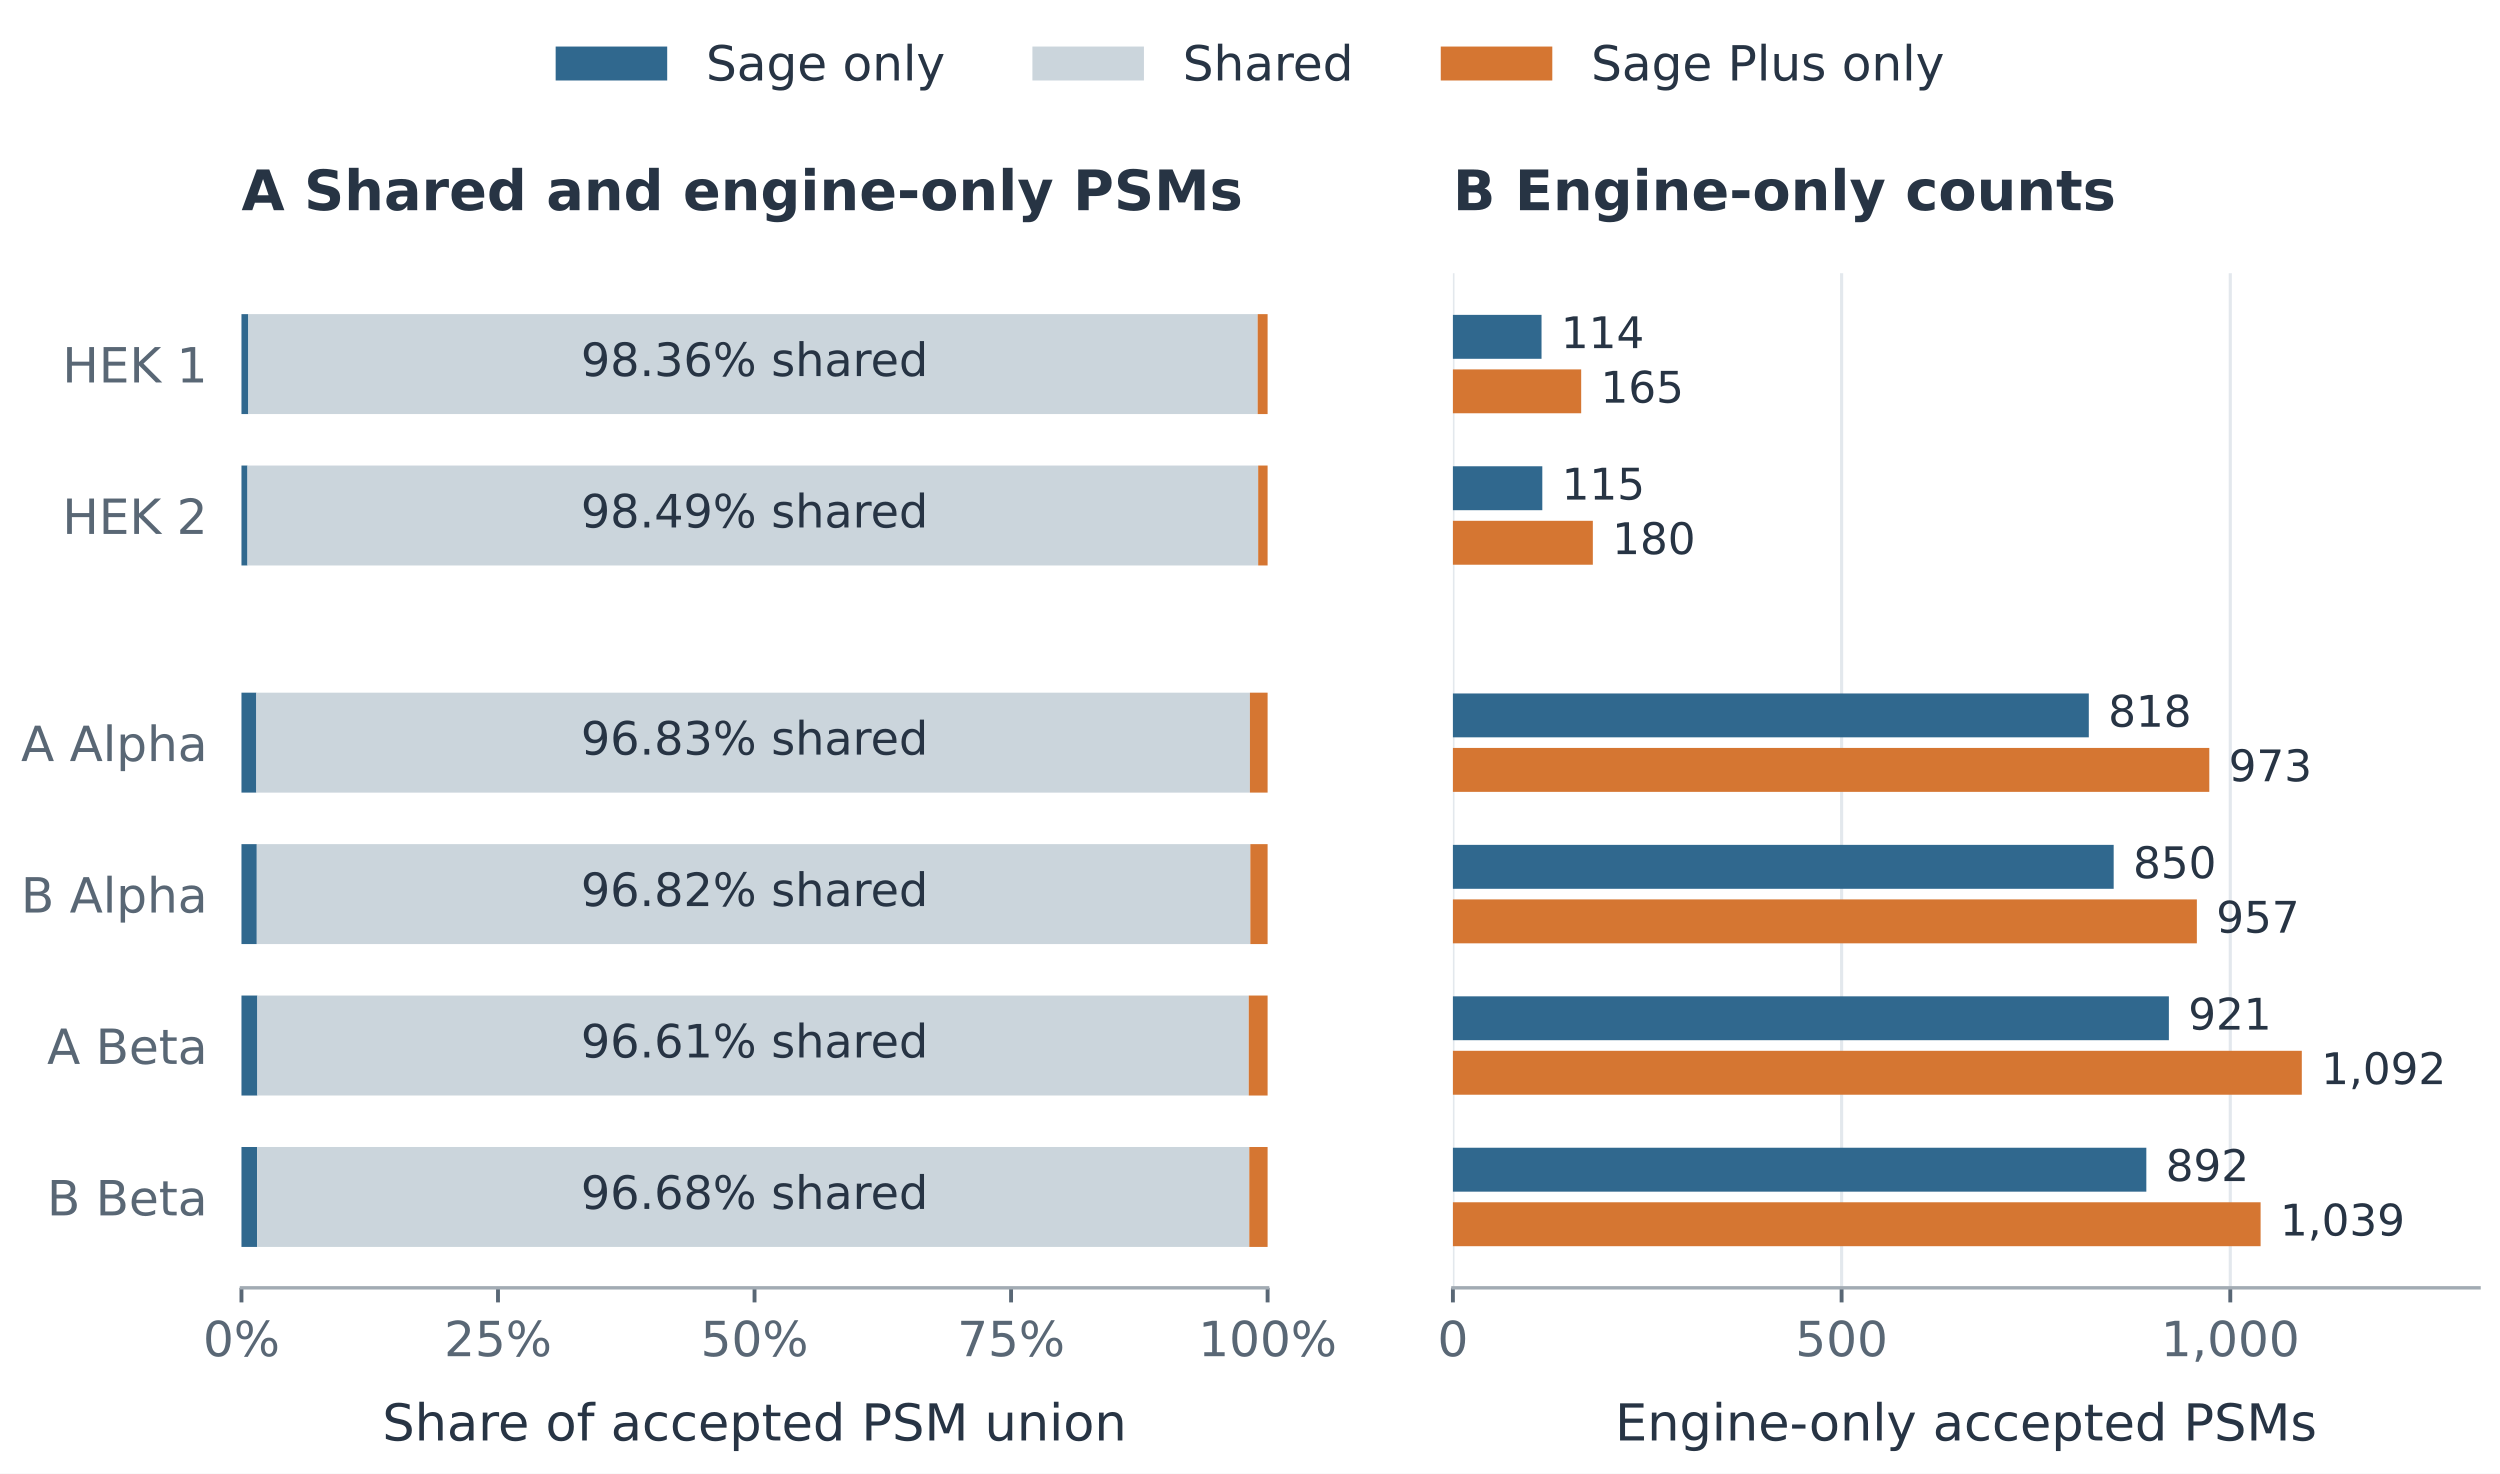
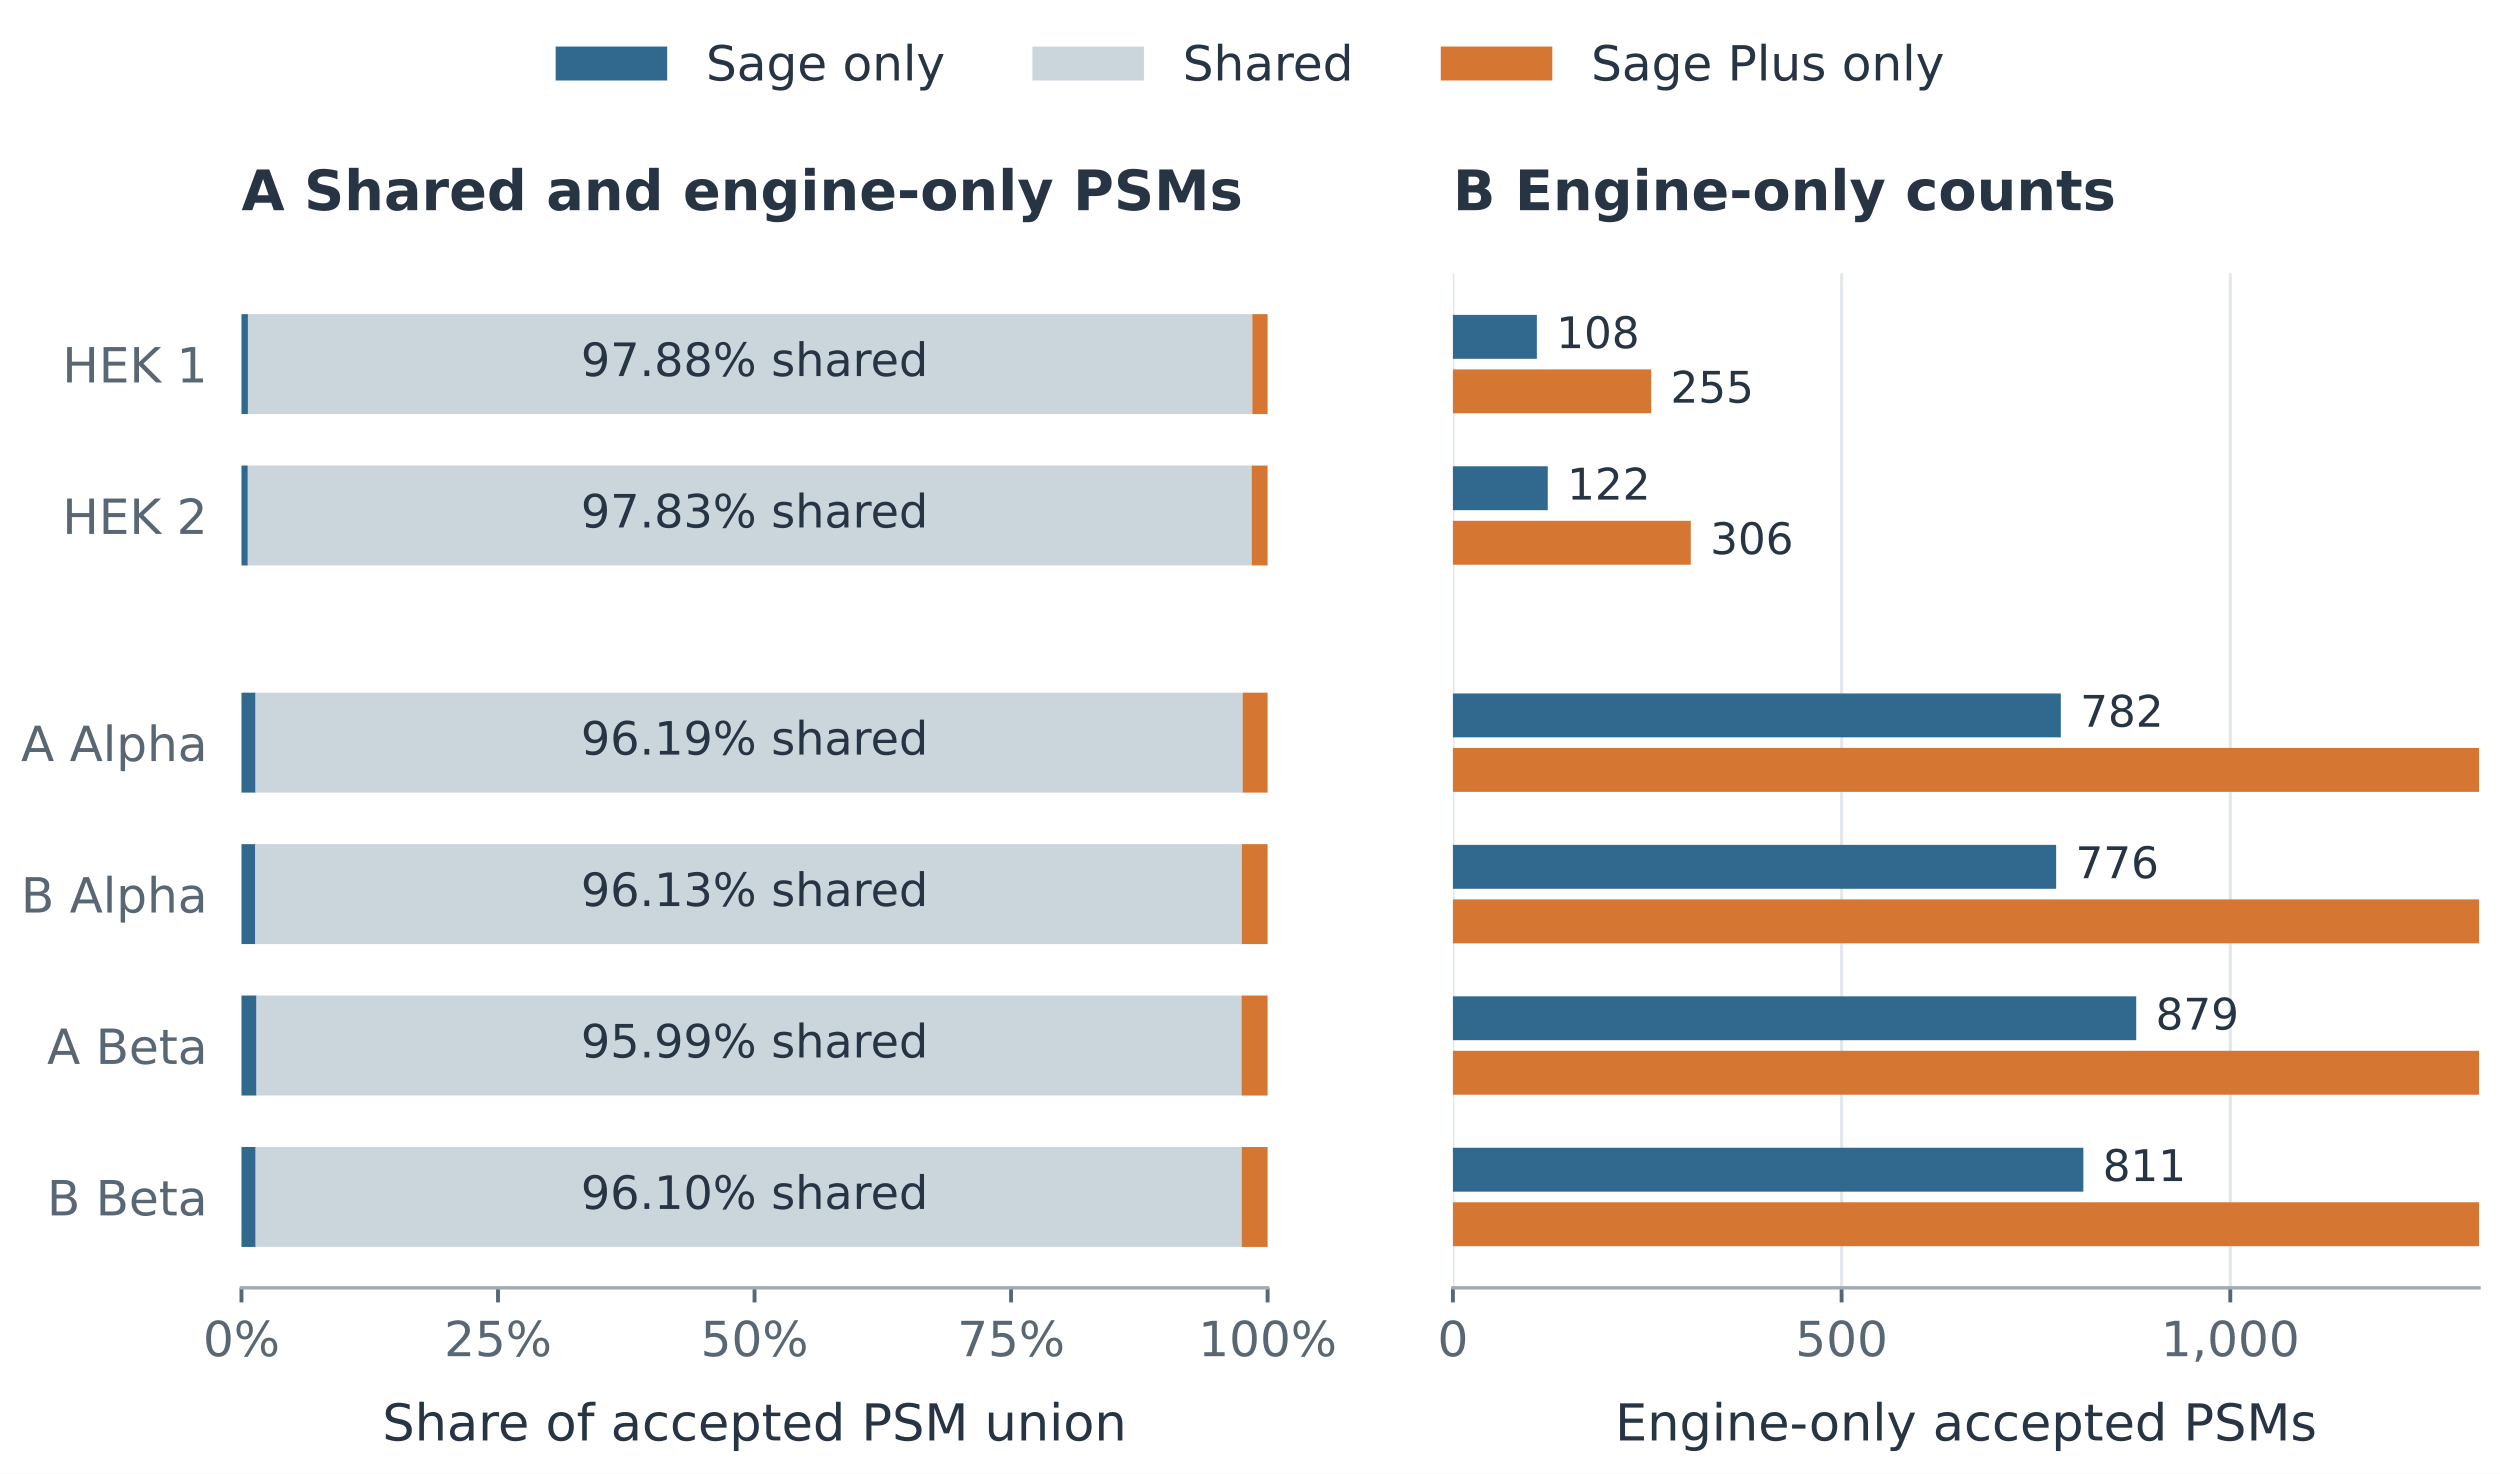
<svg xmlns="http://www.w3.org/2000/svg" xmlns:xlink="http://www.w3.org/1999/xlink" width="515.52pt" height="303.88pt" viewBox="0 0 515.52 303.88" version="1.1">
  <defs>
    <style type="text/css">*{stroke-linejoin: round; stroke-linecap: butt}</style>
  </defs>
  <g id="figure_1">
    <g id="patch_1">
      <path d="M 0 303.88  L 515.52 303.88  L 515.52 0  L 0 0  z " style="fill: #ffffff" />
    </g>
    <g id="axes_1">
      <g id="patch_2">
        <path d="M 49.792 265.559  L 261.39 265.559  L 261.39 56.339  L 49.792 56.339  z " style="fill: #ffffff" />
      </g>
      <g id="matplotlib.axis_1">
        <g id="xtick_1">
          <g id="line2d_1">
            <defs>
              <path id="ma67647b1fe" d="M 0 0  L 0 3  " style="stroke: #596775; stroke-width: 0.8" />
            </defs>
            <g>
              <use xlink:href="#ma67647b1fe" x="49.792" y="265.559" style="fill: #596775; stroke: #596775; stroke-width: 0.8" />
            </g>
          </g>
          <g id="text_1">
            <text style="font-size: 10px; font-family: 'DejaVu Sans'; text-anchor: middle; fill: #596775" x="49.792" y="279.657" transform="rotate(-0 49.79187 279.6568)">0%</text>
          </g>
        </g>
        <g id="xtick_2">
          <g id="line2d_2">
            <g>
              <use xlink:href="#ma67647b1fe" x="102.691" y="265.559" style="fill: #596775; stroke: #596775; stroke-width: 0.8" />
            </g>
          </g>
          <g id="text_2">
            <text style="font-size: 10px; font-family: 'DejaVu Sans'; text-anchor: middle; fill: #596775" x="102.691" y="279.657" transform="rotate(-0 102.6914 279.6568)">25%</text>
          </g>
        </g>
        <g id="xtick_3">
          <g id="line2d_3">
            <g>
              <use xlink:href="#ma67647b1fe" x="155.591" y="265.559" style="fill: #596775; stroke: #596775; stroke-width: 0.8" />
            </g>
          </g>
          <g id="text_3">
            <text style="font-size: 10px; font-family: 'DejaVu Sans'; text-anchor: middle; fill: #596775" x="155.591" y="279.657" transform="rotate(-0 155.591 279.6568)">50%</text>
          </g>
        </g>
        <g id="xtick_4">
          <g id="line2d_4">
            <g>
              <use xlink:href="#ma67647b1fe" x="208.491" y="265.559" style="fill: #596775; stroke: #596775; stroke-width: 0.8" />
            </g>
          </g>
          <g id="text_4">
            <text style="font-size: 10px; font-family: 'DejaVu Sans'; text-anchor: middle; fill: #596775" x="208.491" y="279.657" transform="rotate(-0 208.4905 279.6568)">75%</text>
          </g>
        </g>
        <g id="xtick_5">
          <g id="line2d_5">
            <g>
              <use xlink:href="#ma67647b1fe" x="261.39" y="265.559" style="fill: #596775; stroke: #596775; stroke-width: 0.8" />
            </g>
          </g>
          <g id="text_5">
            <text style="font-size: 10px; font-family: 'DejaVu Sans'; text-anchor: middle; fill: #596775" x="261.39" y="279.657" transform="rotate(-0 261.39 279.6568)">100%</text>
          </g>
        </g>
        <g id="text_6">
          <text style="font-size: 10.5px; font-family: 'DejaVu Sans'; text-anchor: middle; fill: #273444" x="155.591" y="297.038" transform="rotate(-0 155.591 297.0375)">Share of accepted PSM union</text>
        </g>
      </g>
      <g id="matplotlib.axis_2">
        <g id="ytick_1">
          <g id="line2d_6" />
          <g id="text_7">
            <text style="font-size: 10px; font-family: 'DejaVu Sans'; text-anchor: end; fill: #596775" x="42.792" y="78.874" transform="rotate(-0 42.79187 78.87395)">HEK 1</text>
          </g>
        </g>
        <g id="ytick_2">
          <g id="line2d_7" />
          <g id="text_8">
            <text style="font-size: 10px; font-family: 'DejaVu Sans'; text-anchor: end; fill: #596775" x="42.792" y="110.101" transform="rotate(-0 42.79187 110.1008)">HEK 2</text>
          </g>
        </g>
        <g id="ytick_3">
          <g id="line2d_8" />
          <g id="text_9">
            <text style="font-size: 10px; font-family: 'DejaVu Sans'; text-anchor: end; fill: #596775" x="42.792" y="156.942" transform="rotate(-0 42.79187 156.9416)">A Alpha</text>
          </g>
        </g>
        <g id="ytick_4">
          <g id="line2d_9" />
          <g id="text_10">
            <text style="font-size: 10px; font-family: 'DejaVu Sans'; text-anchor: end; fill: #596775" x="42.792" y="188.168" transform="rotate(-0 42.79187 188.1685)">B Alpha</text>
          </g>
        </g>
        <g id="ytick_5">
          <g id="line2d_10" />
          <g id="text_11">
            <text style="font-size: 10px; font-family: 'DejaVu Sans'; text-anchor: end; fill: #596775" x="42.792" y="219.395" transform="rotate(-0 42.79187 219.395)">A Beta</text>
          </g>
        </g>
        <g id="ytick_6">
          <g id="line2d_11" />
          <g id="text_12">
            <text style="font-size: 10px; font-family: 'DejaVu Sans'; text-anchor: end; fill: #596775" x="42.792" y="250.622" transform="rotate(-0 42.79187 250.6219)">B Beta</text>
          </g>
        </g>
      </g>
      <g id="patch_3">
-         <path d="M 49.792 64.77  L 51.208 64.77  L 51.208 85.38  L 49.792 85.38  z " clip-path="url(#p6dff3dac59)" style="fill: #30688e" />
+         <path d="M 49.792 64.77  L 51.127 64.77  L 51.127 85.38  L 49.792 85.38  z " clip-path="url(#p6dff3dac59)" style="fill: #30688e" />
      </g>
      <g id="patch_4">
-         <path d="M 49.792 95.997  L 51.034 95.997  L 51.034 116.607  L 49.792 116.607  z " clip-path="url(#p6dff3dac59)" style="fill: #30688e" />
+         <path d="M 49.792 95.997  L 51.101 95.997  L 51.101 116.607  L 49.792 116.607  z " clip-path="url(#p6dff3dac59)" style="fill: #30688e" />
      </g>
      <g id="patch_5">
-         <path d="M 49.792 142.837  L 52.859 142.837  L 52.859 163.447  L 49.792 163.447  z " clip-path="url(#p6dff3dac59)" style="fill: #30688e" />
+         <path d="M 49.792 142.837  L 52.703 142.837  L 52.703 163.447  L 49.792 163.447  z " clip-path="url(#p6dff3dac59)" style="fill: #30688e" />
      </g>
      <g id="patch_6">
-         <path d="M 49.792 174.064  L 52.953 174.064  L 52.953 194.674  L 49.792 194.674  z " clip-path="url(#p6dff3dac59)" style="fill: #30688e" />
+         <path d="M 49.792 174.064  L 52.653 174.064  L 52.653 194.674  L 49.792 194.674  z " clip-path="url(#p6dff3dac59)" style="fill: #30688e" />
      </g>
      <g id="patch_7">
-         <path d="M 49.792 205.291  L 53.071 205.291  L 53.071 225.901  L 49.792 225.901  z " clip-path="url(#p6dff3dac59)" style="fill: #30688e" />
+         <path d="M 49.792 205.291  L 52.899 205.291  L 52.899 225.901  L 49.792 225.901  z " clip-path="url(#p6dff3dac59)" style="fill: #30688e" />
      </g>
      <g id="patch_8">
-         <path d="M 49.792 236.518  L 53.034 236.518  L 53.034 257.128  L 49.792 257.128  z " clip-path="url(#p6dff3dac59)" style="fill: #30688e" />
+         <path d="M 49.792 236.518  L 52.718 236.518  L 52.718 257.128  L 49.792 257.128  z " clip-path="url(#p6dff3dac59)" style="fill: #30688e" />
      </g>
      <g id="patch_9">
-         <path d="M 51.208 64.77  L 259.34 64.77  L 259.34 85.38  L 51.208 85.38  z " clip-path="url(#p6dff3dac59)" style="fill: #cbd5dc" />
+         <path d="M 51.127 64.77  L 258.239 64.77  L 258.239 85.38  L 51.127 85.38  z " clip-path="url(#p6dff3dac59)" style="fill: #cbd5dc" />
      </g>
      <g id="patch_10">
-         <path d="M 51.034 95.997  L 259.445 95.997  L 259.445 116.607  L 51.034 116.607  z " clip-path="url(#p6dff3dac59)" style="fill: #cbd5dc" />
+         <path d="M 51.101 95.997  L 258.105 95.997  L 258.105 116.607  L 51.101 116.607  z " clip-path="url(#p6dff3dac59)" style="fill: #cbd5dc" />
      </g>
      <g id="patch_11">
-         <path d="M 52.859 142.837  L 257.742 142.837  L 257.742 163.447  L 52.859 163.447  z " clip-path="url(#p6dff3dac59)" style="fill: #cbd5dc" />
+         <path d="M 52.703 142.837  L 256.245 142.837  L 256.245 163.447  L 52.703 163.447  z " clip-path="url(#p6dff3dac59)" style="fill: #cbd5dc" />
      </g>
      <g id="patch_12">
-         <path d="M 52.953 174.064  L 257.831 174.064  L 257.831 194.674  L 52.953 194.674  z " clip-path="url(#p6dff3dac59)" style="fill: #cbd5dc" />
+         <path d="M 52.653 174.064  L 256.063 174.064  L 256.063 194.674  L 52.653 194.674  z " clip-path="url(#p6dff3dac59)" style="fill: #cbd5dc" />
      </g>
      <g id="patch_13">
-         <path d="M 53.071 205.291  L 257.502 205.291  L 257.502 225.901  L 53.071 225.901  z " clip-path="url(#p6dff3dac59)" style="fill: #cbd5dc" />
+         <path d="M 52.899 205.291  L 256.02 205.291  L 256.02 225.901  L 52.899 225.901  z " clip-path="url(#p6dff3dac59)" style="fill: #cbd5dc" />
      </g>
      <g id="patch_14">
-         <path d="M 53.034 236.518  L 257.613 236.518  L 257.613 257.128  L 53.034 257.128  z " clip-path="url(#p6dff3dac59)" style="fill: #cbd5dc" />
+         <path d="M 52.718 236.518  L 256.054 236.518  L 256.054 257.128  L 52.718 257.128  z " clip-path="url(#p6dff3dac59)" style="fill: #cbd5dc" />
      </g>
      <g id="patch_15">
-         <path d="M 259.34 64.77  L 261.39 64.77  L 261.39 85.38  L 259.34 85.38  z " clip-path="url(#p6dff3dac59)" style="fill: #d57632" />
+         <path d="M 258.239 64.77  L 261.39 64.77  L 261.39 85.38  L 258.239 85.38  z " clip-path="url(#p6dff3dac59)" style="fill: #d57632" />
      </g>
      <g id="patch_16">
-         <path d="M 259.445 95.997  L 261.39 95.997  L 261.39 116.607  L 259.445 116.607  z " clip-path="url(#p6dff3dac59)" style="fill: #d57632" />
+         <path d="M 258.105 95.997  L 261.39 95.997  L 261.39 116.607  L 258.105 116.607  z " clip-path="url(#p6dff3dac59)" style="fill: #d57632" />
      </g>
      <g id="patch_17">
-         <path d="M 257.742 142.837  L 261.39 142.837  L 261.39 163.447  L 257.742 163.447  z " clip-path="url(#p6dff3dac59)" style="fill: #d57632" />
+         <path d="M 256.245 142.837  L 261.39 142.837  L 261.39 163.447  L 256.245 163.447  z " clip-path="url(#p6dff3dac59)" style="fill: #d57632" />
      </g>
      <g id="patch_18">
-         <path d="M 257.831 174.064  L 261.39 174.064  L 261.39 194.674  L 257.831 194.674  z " clip-path="url(#p6dff3dac59)" style="fill: #d57632" />
+         <path d="M 256.063 174.064  L 261.39 174.064  L 261.39 194.674  L 256.063 194.674  z " clip-path="url(#p6dff3dac59)" style="fill: #d57632" />
      </g>
      <g id="patch_19">
-         <path d="M 257.502 205.291  L 261.39 205.291  L 261.39 225.901  L 257.502 225.901  z " clip-path="url(#p6dff3dac59)" style="fill: #d57632" />
+         <path d="M 256.02 205.291  L 261.39 205.291  L 261.39 225.901  L 256.02 225.901  z " clip-path="url(#p6dff3dac59)" style="fill: #d57632" />
      </g>
      <g id="patch_20">
-         <path d="M 257.613 236.518  L 261.39 236.518  L 261.39 257.128  L 257.613 257.128  z " clip-path="url(#p6dff3dac59)" style="fill: #d57632" />
+         <path d="M 256.054 236.518  L 261.39 236.518  L 261.39 257.128  L 256.054 257.128  z " clip-path="url(#p6dff3dac59)" style="fill: #d57632" />
      </g>
      <g id="patch_21">
        <path d="M 49.792 265.559  L 261.39 265.559  " style="fill: none; stroke: #a2abb3; stroke-width: 0.7; stroke-linejoin: miter; stroke-linecap: square" />
      </g>
      <g id="text_13">
-         <text style="font-size: 9.5px; font-family: 'DejaVu Sans'; text-anchor: middle; fill: #273444" x="155.591" y="77.543" transform="rotate(-0 155.591 77.54327)">98.36% shared</text>
+         <text style="font-size: 9.5px; font-family: 'DejaVu Sans'; text-anchor: middle; fill: #273444" x="155.591" y="77.543" transform="rotate(-0 155.591 77.54327)">97.88% shared</text>
      </g>
      <g id="text_14">
-         <text style="font-size: 9.5px; font-family: 'DejaVu Sans'; text-anchor: middle; fill: #273444" x="155.591" y="108.77" transform="rotate(-0 155.591 108.7702)">98.49% shared</text>
+         <text style="font-size: 9.5px; font-family: 'DejaVu Sans'; text-anchor: middle; fill: #273444" x="155.591" y="108.77" transform="rotate(-0 155.591 108.7702)">97.83% shared</text>
      </g>
      <g id="text_15">
-         <text style="font-size: 9.5px; font-family: 'DejaVu Sans'; text-anchor: middle; fill: #273444" x="155.591" y="155.611" transform="rotate(-0 155.591 155.6105)">96.83% shared</text>
+         <text style="font-size: 9.5px; font-family: 'DejaVu Sans'; text-anchor: middle; fill: #273444" x="155.591" y="155.611" transform="rotate(-0 155.591 155.6105)">96.19% shared</text>
      </g>
      <g id="text_16">
-         <text style="font-size: 9.5px; font-family: 'DejaVu Sans'; text-anchor: middle; fill: #273444" x="155.591" y="186.837" transform="rotate(-0 155.591 186.8374)">96.82% shared</text>
+         <text style="font-size: 9.5px; font-family: 'DejaVu Sans'; text-anchor: middle; fill: #273444" x="155.591" y="186.837" transform="rotate(-0 155.591 186.8374)">96.13% shared</text>
      </g>
      <g id="text_17">
-         <text style="font-size: 9.5px; font-family: 'DejaVu Sans'; text-anchor: middle; fill: #273444" x="155.591" y="218.064" transform="rotate(-0 155.591 218.0643)">96.61% shared</text>
+         <text style="font-size: 9.5px; font-family: 'DejaVu Sans'; text-anchor: middle; fill: #273444" x="155.591" y="218.064" transform="rotate(-0 155.591 218.0643)">95.99% shared</text>
      </g>
      <g id="text_18">
-         <text style="font-size: 9.5px; font-family: 'DejaVu Sans'; text-anchor: middle; fill: #273444" x="155.591" y="249.291" transform="rotate(-0 155.591 249.2912)">96.68% shared</text>
+         <text style="font-size: 9.5px; font-family: 'DejaVu Sans'; text-anchor: middle; fill: #273444" x="155.591" y="249.291" transform="rotate(-0 155.591 249.2912)">96.10% shared</text>
      </g>
      <g id="text_19">
        <text style="font-weight: 700; font-size: 11.5px; font-family: 'DejaVu Sans'; text-anchor: start; fill: #273444" x="49.792" y="43.339" transform="rotate(-0 49.79187 43.33898)">A  Shared and engine-only PSMs</text>
      </g>
    </g>
    <g id="axes_2">
      <g id="patch_22">
        <path d="M 299.602 265.559  L 511.2 265.559  L 511.2 56.339  L 299.602 56.339  z " style="fill: #ffffff" />
      </g>
      <g id="matplotlib.axis_3">
        <g id="xtick_6">
          <g id="line2d_12">
            <path d="M 299.602 265.559  L 299.602 56.339  " clip-path="url(#p7900c767f6)" style="fill: none; stroke: #e3e8ed; stroke-width: 0.65; stroke-linecap: square" />
          </g>
          <g id="line2d_13">
            <g>
              <use xlink:href="#ma67647b1fe" x="299.602" y="265.559" style="fill: #596775; stroke: #596775; stroke-width: 0.8" />
            </g>
          </g>
          <g id="text_20">
            <text style="font-size: 10px; font-family: 'DejaVu Sans'; text-anchor: middle; fill: #596775" x="299.602" y="279.657" transform="rotate(-0 299.6018 279.6568)">0</text>
          </g>
        </g>
        <g id="xtick_7">
          <g id="line2d_14">
            <path d="M 379.753 265.559  L 379.753 56.339  " clip-path="url(#p7900c767f6)" style="fill: none; stroke: #e3e8ed; stroke-width: 0.65; stroke-linecap: square" />
          </g>
          <g id="line2d_15">
            <g>
              <use xlink:href="#ma67647b1fe" x="379.753" y="265.559" style="fill: #596775; stroke: #596775; stroke-width: 0.8" />
            </g>
          </g>
          <g id="text_21">
            <text style="font-size: 10px; font-family: 'DejaVu Sans'; text-anchor: middle; fill: #596775" x="379.753" y="279.657" transform="rotate(-0 379.7527 279.6568)">500</text>
          </g>
        </g>
        <g id="xtick_8">
          <g id="line2d_16">
            <path d="M 459.903 265.559  L 459.903 56.339  " clip-path="url(#p7900c767f6)" style="fill: none; stroke: #e3e8ed; stroke-width: 0.65; stroke-linecap: square" />
          </g>
          <g id="line2d_17">
            <g>
              <use xlink:href="#ma67647b1fe" x="459.903" y="265.559" style="fill: #596775; stroke: #596775; stroke-width: 0.8" />
            </g>
          </g>
          <g id="text_22">
            <text style="font-size: 10px; font-family: 'DejaVu Sans'; text-anchor: middle; fill: #596775" x="459.903" y="279.657" transform="rotate(-0 459.9035 279.6568)">1,000</text>
          </g>
        </g>
        <g id="text_23">
          <text style="font-size: 10.5px; font-family: 'DejaVu Sans'; text-anchor: middle; fill: #273444" x="405.401" y="297.038" transform="rotate(-0 405.4009 297.0375)">Engine-only accepted PSMs</text>
        </g>
      </g>
      <g id="matplotlib.axis_4">
        <g id="ytick_7">
          <g id="line2d_18" />
        </g>
        <g id="ytick_8">
          <g id="line2d_19" />
        </g>
        <g id="ytick_9">
          <g id="line2d_20" />
        </g>
        <g id="ytick_10">
          <g id="line2d_21" />
        </g>
        <g id="ytick_11">
          <g id="line2d_22" />
        </g>
        <g id="ytick_12">
          <g id="line2d_23" />
        </g>
      </g>
      <g id="patch_23">
-         <path d="M 299.602 64.926  L 317.876 64.926  L 317.876 73.982  L 299.602 73.982  z " clip-path="url(#p7900c767f6)" style="fill: #30688e" />
+         <path d="M 299.602 64.926  L 316.914 64.926  L 316.914 73.982  L 299.602 73.982  z " clip-path="url(#p7900c767f6)" style="fill: #30688e" />
      </g>
      <g id="patch_24">
-         <path d="M 299.602 96.153  L 318.037 96.153  L 318.037 105.209  L 299.602 105.209  z " clip-path="url(#p7900c767f6)" style="fill: #30688e" />
+         <path d="M 299.602 96.153  L 319.159 96.153  L 319.159 105.209  L 299.602 105.209  z " clip-path="url(#p7900c767f6)" style="fill: #30688e" />
      </g>
      <g id="patch_25">
-         <path d="M 299.602 142.994  L 430.729 142.994  L 430.729 152.049  L 299.602 152.049  z " clip-path="url(#p7900c767f6)" style="fill: #30688e" />
+         <path d="M 299.602 142.994  L 424.958 142.994  L 424.958 152.049  L 299.602 152.049  z " clip-path="url(#p7900c767f6)" style="fill: #30688e" />
      </g>
      <g id="patch_26">
-         <path d="M 299.602 174.221  L 435.858 174.221  L 435.858 183.276  L 299.602 183.276  z " clip-path="url(#p7900c767f6)" style="fill: #30688e" />
+         <path d="M 299.602 174.221  L 423.996 174.221  L 423.996 183.276  L 299.602 183.276  z " clip-path="url(#p7900c767f6)" style="fill: #30688e" />
      </g>
      <g id="patch_27">
-         <path d="M 299.602 205.447  L 447.24 205.447  L 447.24 214.503  L 299.602 214.503  z " clip-path="url(#p7900c767f6)" style="fill: #30688e" />
+         <path d="M 299.602 205.447  L 440.507 205.447  L 440.507 214.503  L 299.602 214.503  z " clip-path="url(#p7900c767f6)" style="fill: #30688e" />
      </g>
      <g id="patch_28">
-         <path d="M 299.602 236.674  L 442.591 236.674  L 442.591 245.73  L 299.602 245.73  z " clip-path="url(#p7900c767f6)" style="fill: #30688e" />
+         <path d="M 299.602 236.674  L 429.606 236.674  L 429.606 245.73  L 299.602 245.73  z " clip-path="url(#p7900c767f6)" style="fill: #30688e" />
      </g>
      <g id="patch_29">
-         <path d="M 299.602 76.168  L 326.052 76.168  L 326.052 85.224  L 299.602 85.224  z " clip-path="url(#p7900c767f6)" style="fill: #d57632" />
+         <path d="M 299.602 76.168  L 340.479 76.168  L 340.479 85.224  L 299.602 85.224  z " clip-path="url(#p7900c767f6)" style="fill: #d57632" />
      </g>
      <g id="patch_30">
-         <path d="M 299.602 107.395  L 328.456 107.395  L 328.456 116.451  L 299.602 116.451  z " clip-path="url(#p7900c767f6)" style="fill: #d57632" />
+         <path d="M 299.602 107.395  L 348.654 107.395  L 348.654 116.451  L 299.602 116.451  z " clip-path="url(#p7900c767f6)" style="fill: #d57632" />
      </g>
      <g id="patch_31">
-         <path d="M 299.602 154.235  L 455.575 154.235  L 455.575 163.291  L 299.602 163.291  z " clip-path="url(#p7900c767f6)" style="fill: #d57632" />
+         <path d="M 299.602 154.235  L 521.139 154.235  L 521.139 163.291  L 299.602 163.291  z " clip-path="url(#p7900c767f6)" style="fill: #d57632" />
      </g>
      <g id="patch_32">
-         <path d="M 299.602 185.462  L 453.011 185.462  L 453.011 194.518  L 299.602 194.518  z " clip-path="url(#p7900c767f6)" style="fill: #d57632" />
+         <path d="M 299.602 185.462  L 531.238 185.462  L 531.238 194.518  L 299.602 194.518  z " clip-path="url(#p7900c767f6)" style="fill: #d57632" />
      </g>
      <g id="patch_33">
-         <path d="M 299.602 216.689  L 474.651 216.689  L 474.651 225.745  L 299.602 225.745  z " clip-path="url(#p7900c767f6)" style="fill: #d57632" />
+         <path d="M 299.602 216.689  L 543.1 216.689  L 543.1 225.745  L 299.602 225.745  z " clip-path="url(#p7900c767f6)" style="fill: #d57632" />
      </g>
      <g id="patch_34">
-         <path d="M 299.602 247.916  L 466.155 247.916  L 466.155 256.972  L 299.602 256.972  z " clip-path="url(#p7900c767f6)" style="fill: #d57632" />
+         <path d="M 299.602 247.916  L 536.688 247.916  L 536.688 256.972  L 299.602 256.972  z " clip-path="url(#p7900c767f6)" style="fill: #d57632" />
      </g>
      <g id="patch_35">
        <path d="M 299.602 265.559  L 511.2 265.559  " style="fill: none; stroke: #a2abb3; stroke-width: 0.7; stroke-linejoin: miter; stroke-linecap: square" />
      </g>
      <g id="text_24">
-         <text style="font-size: 9px; font-family: 'DejaVu Sans'; text-anchor: start; fill: #273444" x="321.876" y="71.792" transform="rotate(-0 321.8762 71.79217)">114</text>
+         <text style="font-size: 9px; font-family: 'DejaVu Sans'; text-anchor: start; fill: #273444" x="320.914" y="71.792" transform="rotate(-0 320.9144 71.79217)">108</text>
      </g>
      <g id="text_25">
-         <text style="font-size: 9px; font-family: 'DejaVu Sans'; text-anchor: start; fill: #273444" x="322.037" y="103.019" transform="rotate(-0 322.0365 103.0191)">115</text>
+         <text style="font-size: 9px; font-family: 'DejaVu Sans'; text-anchor: start; fill: #273444" x="323.159" y="103.019" transform="rotate(-0 323.1586 103.0191)">122</text>
      </g>
      <g id="text_26">
-         <text style="font-size: 9px; font-family: 'DejaVu Sans'; text-anchor: start; fill: #273444" x="434.729" y="149.859" transform="rotate(-0 434.7286 149.8594)">818</text>
+         <text style="font-size: 9px; font-family: 'DejaVu Sans'; text-anchor: start; fill: #273444" x="428.958" y="149.859" transform="rotate(-0 428.9577 149.8594)">782</text>
      </g>
      <g id="text_27">
-         <text style="font-size: 9px; font-family: 'DejaVu Sans'; text-anchor: start; fill: #273444" x="439.858" y="181.086" transform="rotate(-0 439.8582 181.0863)">850</text>
+         <text style="font-size: 9px; font-family: 'DejaVu Sans'; text-anchor: start; fill: #273444" x="427.996" y="181.086" transform="rotate(-0 427.9959 181.0863)">776</text>
      </g>
      <g id="text_28">
-         <text style="font-size: 9px; font-family: 'DejaVu Sans'; text-anchor: start; fill: #273444" x="451.24" y="212.313" transform="rotate(-0 451.2396 212.3132)">921</text>
+         <text style="font-size: 9px; font-family: 'DejaVu Sans'; text-anchor: start; fill: #273444" x="444.507" y="212.313" transform="rotate(-0 444.507 212.3132)">879</text>
      </g>
      <g id="text_29">
-         <text style="font-size: 9px; font-family: 'DejaVu Sans'; text-anchor: start; fill: #273444" x="446.591" y="243.54" transform="rotate(-0 446.5909 243.5401)">892</text>
+         <text style="font-size: 9px; font-family: 'DejaVu Sans'; text-anchor: start; fill: #273444" x="433.606" y="243.54" transform="rotate(-0 433.6065 243.5401)">811</text>
      </g>
      <g id="text_30">
-         <text style="font-size: 9px; font-family: 'DejaVu Sans'; text-anchor: start; fill: #273444" x="330.052" y="83.034" transform="rotate(-0 330.0516 83.03385)">165</text>
+         <text style="font-size: 9px; font-family: 'DejaVu Sans'; text-anchor: start; fill: #273444" x="344.479" y="83.034" transform="rotate(-0 344.4787 83.03385)">255</text>
      </g>
      <g id="text_31">
-         <text style="font-size: 9px; font-family: 'DejaVu Sans'; text-anchor: start; fill: #273444" x="332.456" y="114.261" transform="rotate(-0 332.4561 114.2607)">180</text>
+         <text style="font-size: 9px; font-family: 'DejaVu Sans'; text-anchor: start; fill: #273444" x="352.654" y="114.261" transform="rotate(-0 352.6541 114.2607)">306</text>
      </g>
      <g id="text_32">
-         <text style="font-size: 9px; font-family: 'DejaVu Sans'; text-anchor: start; fill: #273444" x="459.575" y="161.101" transform="rotate(-0 459.5753 161.1011)">973</text>
-       </g>
-       <g id="text_33">
-         <text style="font-size: 9px; font-family: 'DejaVu Sans'; text-anchor: start; fill: #273444" x="457.011" y="192.328" transform="rotate(-0 457.0105 192.328)">957</text>
-       </g>
-       <g id="text_34">
-         <text style="font-size: 9px; font-family: 'DejaVu Sans'; text-anchor: start; fill: #273444" x="478.651" y="223.555" transform="rotate(-0 478.6512 223.5549)">1,092</text>
-       </g>
-       <g id="text_35">
-         <text style="font-size: 9px; font-family: 'DejaVu Sans'; text-anchor: start; fill: #273444" x="470.155" y="254.782" transform="rotate(-0 470.1552 254.7818)">1,039</text>
-       </g>
-       <g id="text_36">
        <text style="font-weight: 700; font-size: 11.5px; font-family: 'DejaVu Sans'; text-anchor: start; fill: #273444" x="299.602" y="43.339" transform="rotate(-0 299.6018 43.33898)">B  Engine-only counts</text>
      </g>
    </g>
    <g id="legend_1">
      <g id="patch_36">
        <path d="M 114.581 16.598  L 137.581 16.598  L 137.581 9.598  L 114.581 9.598  z " style="fill: #30688e" />
      </g>
-       <g id="text_37">
+       <g id="text_33">
        <text style="font-size: 10px; font-family: 'DejaVu Sans'; text-anchor: start; fill: #273444" x="145.581" y="16.598" transform="rotate(-0 145.5811 16.59844)">Sage only</text>
      </g>
      <g id="patch_37">
        <path d="M 212.89 16.598  L 235.89 16.598  L 235.89 9.598  L 212.89 9.598  z " style="fill: #cbd5dc" />
      </g>
-       <g id="text_38">
+       <g id="text_34">
        <text style="font-size: 10px; font-family: 'DejaVu Sans'; text-anchor: start; fill: #273444" x="243.89" y="16.598" transform="rotate(-0 243.8905 16.59844)">Shared</text>
      </g>
      <g id="patch_38">
        <path d="M 297.097 16.598  L 320.097 16.598  L 320.097 9.598  L 297.097 9.598  z " style="fill: #d57632" />
      </g>
-       <g id="text_39">
+       <g id="text_35">
        <text style="font-size: 10px; font-family: 'DejaVu Sans'; text-anchor: start; fill: #273444" x="328.097" y="16.598" transform="rotate(-0 328.0967 16.59844)">Sage Plus only</text>
      </g>
    </g>
  </g>
  <defs>
    <clipPath id="p6dff3dac59">
      <rect x="49.792" y="56.339" width="211.598" height="209.22" />
    </clipPath>
    <clipPath id="p7900c767f6">
      <rect x="299.602" y="56.339" width="211.598" height="209.22" />
    </clipPath>
  </defs>
</svg>
